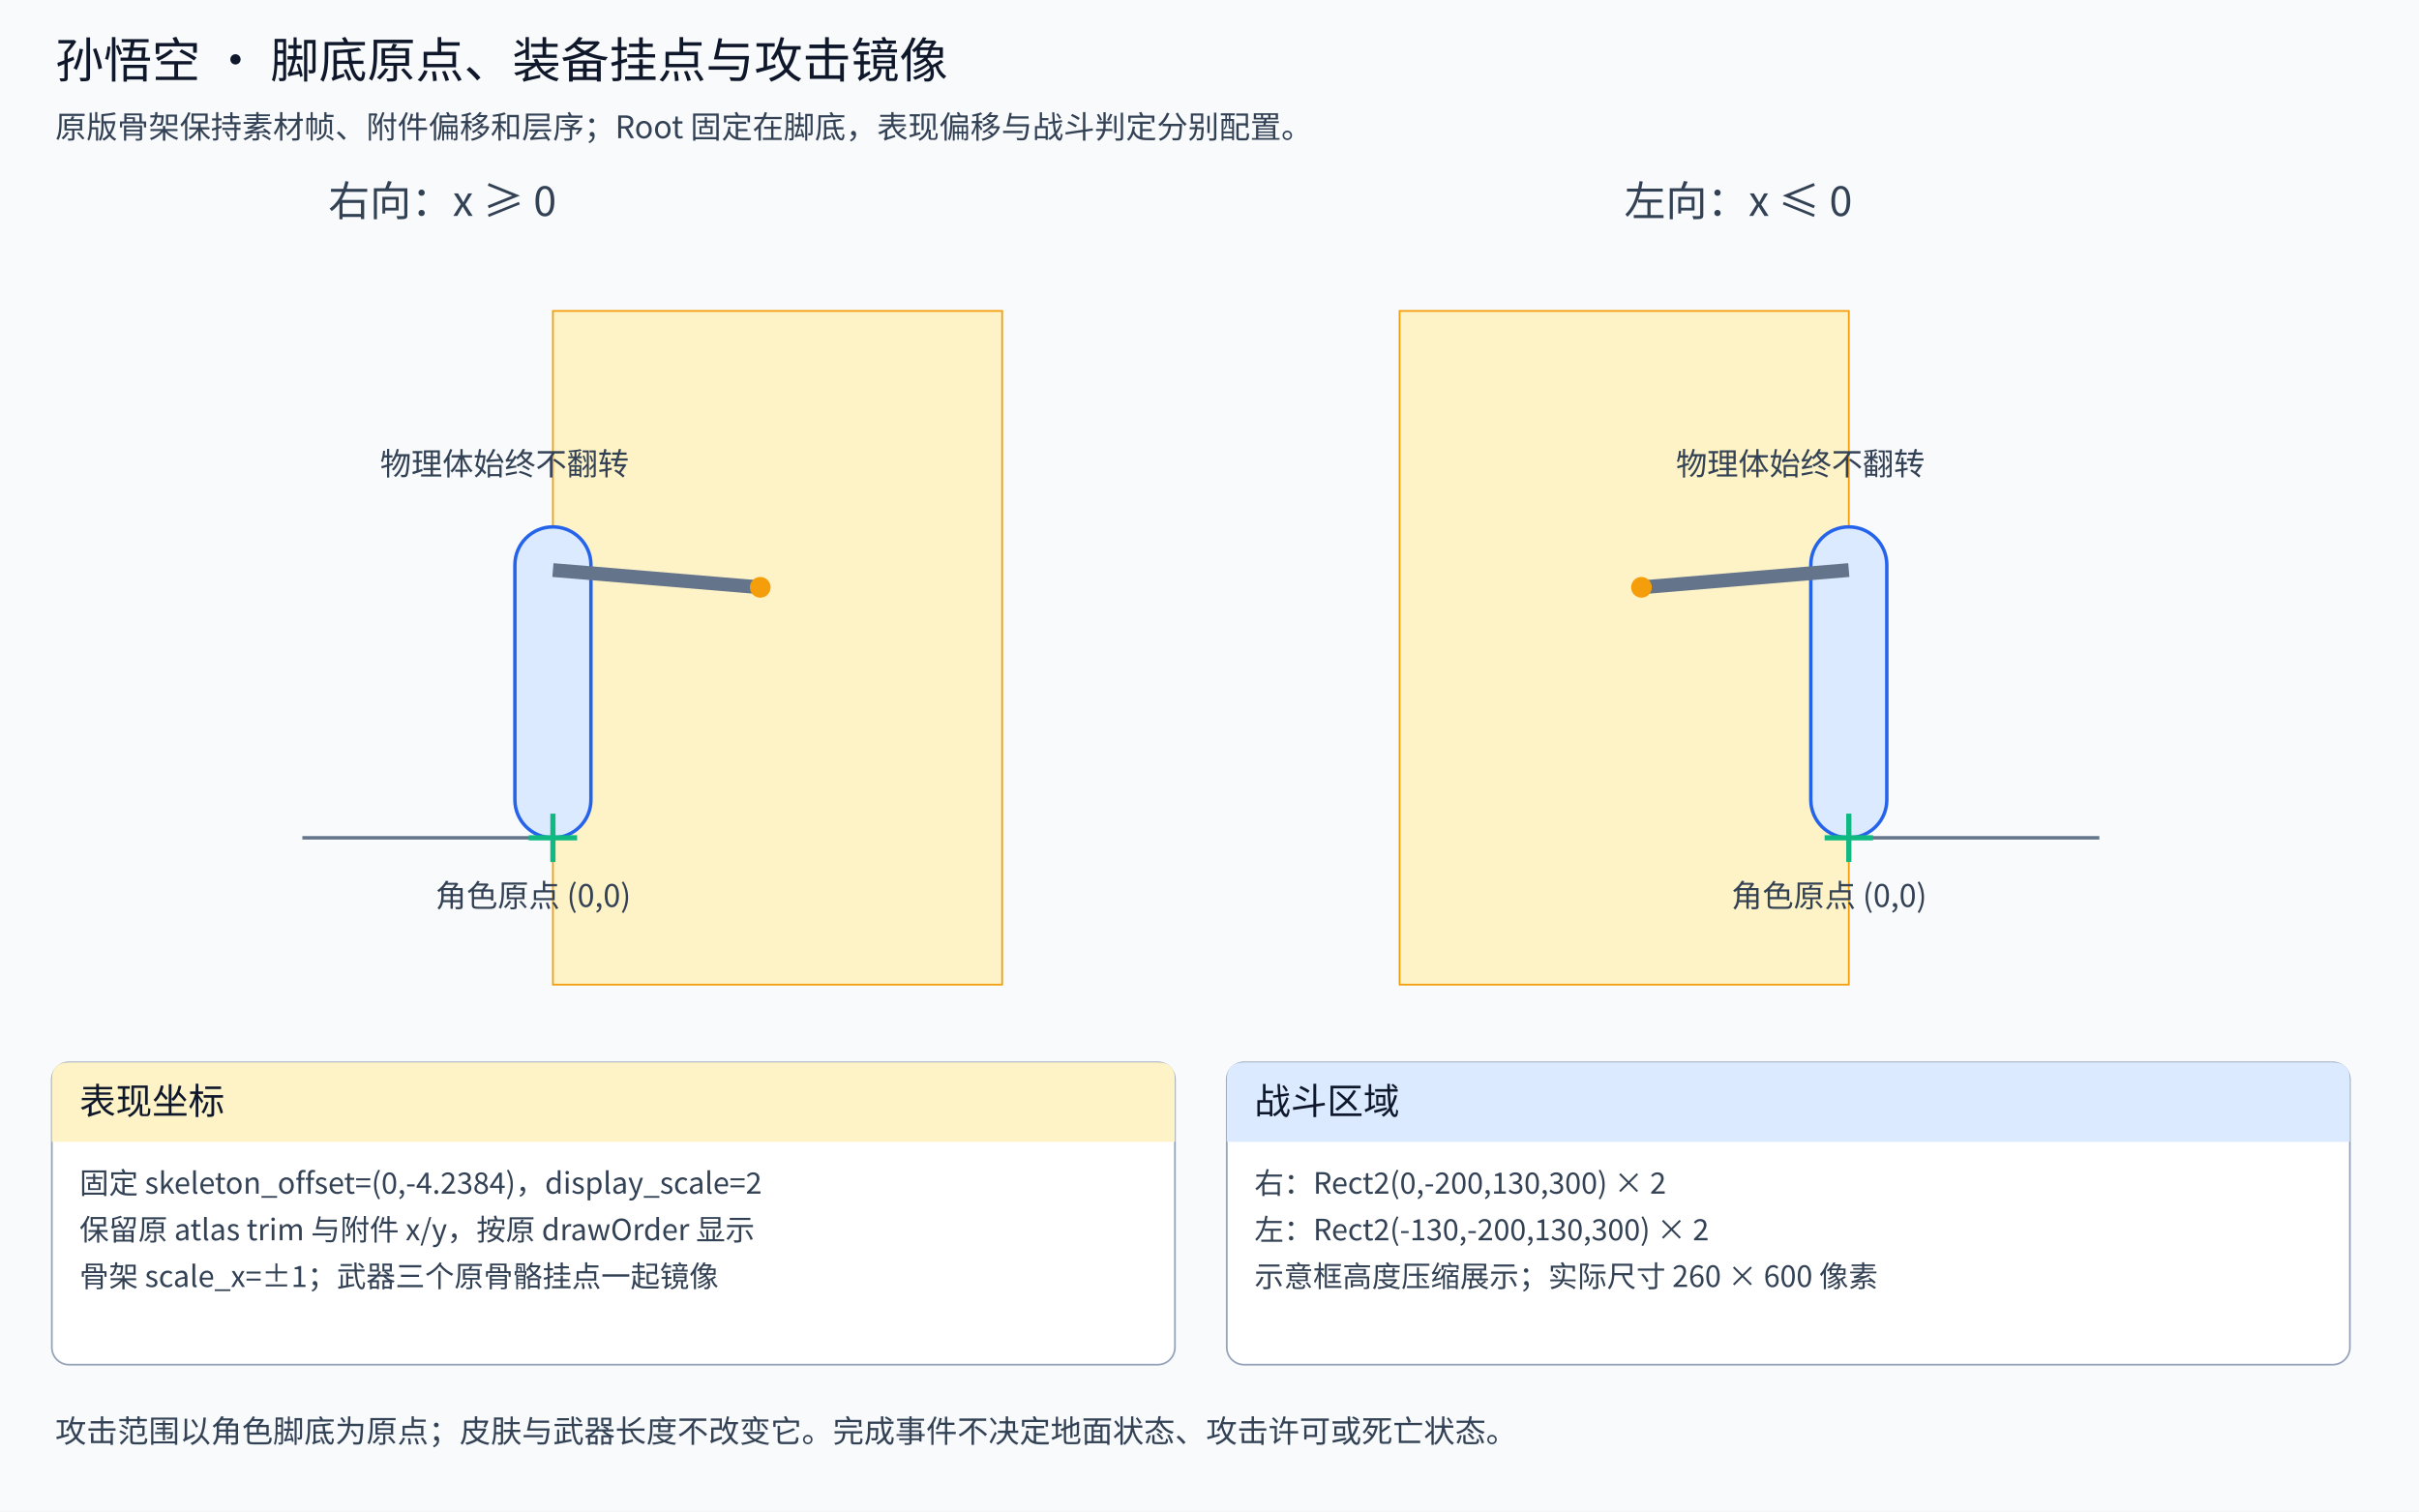
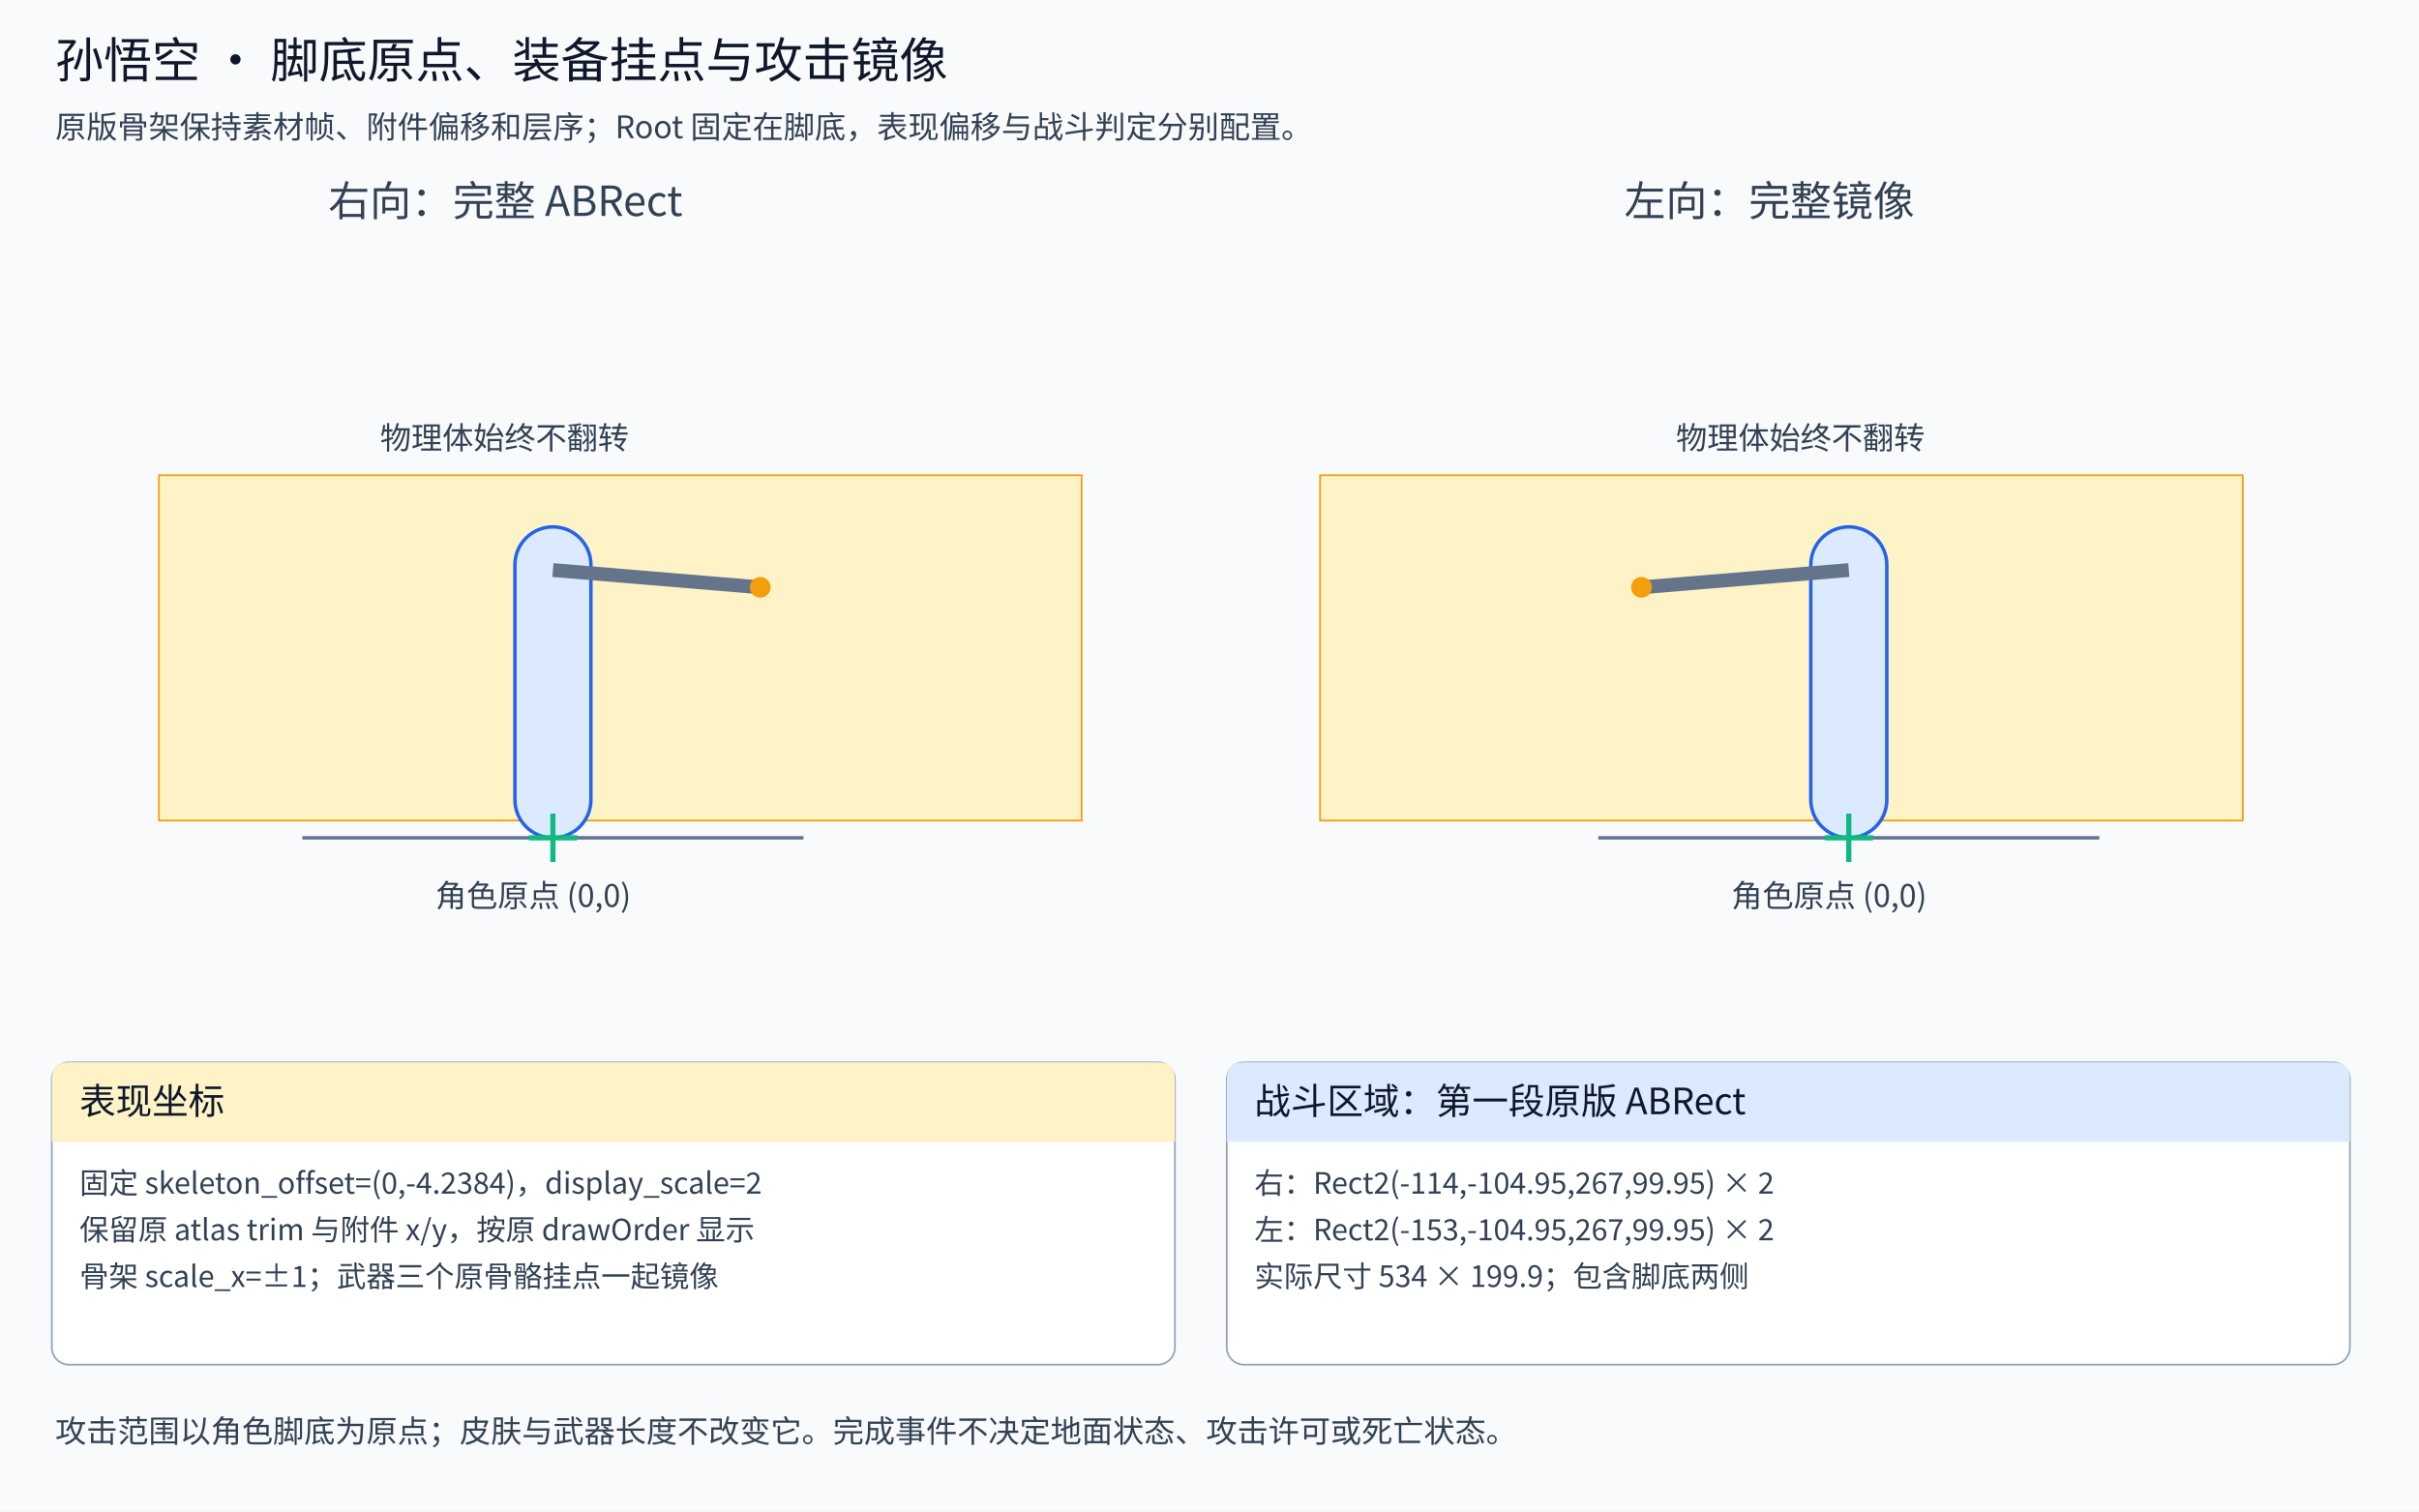
<svg xmlns="http://www.w3.org/2000/svg" width="1400" height="875" viewBox="0 0 1400 875" role="img" aria-label="孙悟空 · 脚底原点、装备挂点与攻击镜像">
  <defs>
    <marker id="arrow" viewBox="0 0 10 10" refX="9" refY="5" markerWidth="7" markerHeight="7" orient="auto-start-reverse">
      <path d="M0 0L10 5L0 10Z" fill="#64748b" />
    </marker>
  </defs>
  <style>text{font-family:"Microsoft YaHei","Noto Sans CJK SC",sans-serif}a{text-decoration:none}</style>
  <rect width="100%" height="100%" fill="#f8fafc" />
  <text x="32" y="45" font-size="28" fill="#0f172a">孙悟空 · 脚底原点、装备挂点与攻击镜像</text>
  <text x="32" y="80" font-size="18" fill="#334155">原版骨架保持素材帧、附件偏移和层序；Root 固定在脚底，表现偏移与战斗判定分别配置。</text>
  <path d="M175 485H465" stroke="#64748b" stroke-width="2" />
-   <rect x="320" y="180" width="260" height="390" fill="#fef3c7" stroke="#f59e0b" />
+   <rect x="92" y="275.1" width="534" height="199.9" fill="#fef3c7" stroke="#f59e0b" />
  <rect x="298" y="305" width="44" height="180" rx="22" fill="#dbeafe" stroke="#2563eb" stroke-width="2" />
  <path d="M306 485H334M320 471V499" stroke="#10b981" stroke-width="3" />
  <path d="M320 330L440 340" stroke="#64748b" stroke-width="8" />
  <circle cx="440" cy="340" r="6" fill="#f59e0b" />
  <text x="252" y="525" font-size="18" fill="#334155">角色原点 (0,0)</text>
-   <text x="220" y="275" font-size="18" fill="#334155">物理体始终不翻转</text>
-   <text x="190" y="125" font-size="24" fill="#334155">右向：x ≥ 0</text>
+   <text x="220" y="260" font-size="18" fill="#334155">物理体始终不翻转</text>
+   <text x="190" y="125" font-size="24" fill="#334155">右向：完整 ABRect</text>
  <path d="M925 485H1215" stroke="#64748b" stroke-width="2" />
-   <rect x="810" y="180" width="260" height="390" fill="#fef3c7" stroke="#f59e0b" />
+   <rect x="764" y="275.1" width="534" height="199.9" fill="#fef3c7" stroke="#f59e0b" />
  <rect x="1048" y="305" width="44" height="180" rx="22" fill="#dbeafe" stroke="#2563eb" stroke-width="2" />
  <path d="M1056 485H1084M1070 471V499" stroke="#10b981" stroke-width="3" />
  <path d="M1070 330L950 340" stroke="#64748b" stroke-width="8" />
  <circle cx="950" cy="340" r="6" fill="#f59e0b" />
  <text x="1002" y="525" font-size="18" fill="#334155">角色原点 (0,0)</text>
-   <text x="970" y="275" font-size="18" fill="#334155">物理体始终不翻转</text>
-   <text x="940" y="125" font-size="24" fill="#334155">左向：x ≤ 0</text>
+   <text x="970" y="260" font-size="18" fill="#334155">物理体始终不翻转</text>
+   <text x="940" y="125" font-size="24" fill="#334155">左向：完整镜像</text>
  <a href="../animation/spine_animation_adapter.gd">
    <rect x="30" y="615" width="650" height="175" rx="10" fill="white" stroke="#94a3b8" />
    <path d="M40 615H670Q680 615 680 625V661H30V625Q30 615 40 615" fill="#fef3c7" />
    <text x="46" y="645" font-size="21" fill="#0f172a">表现坐标</text>
    <text x="46" y="691" font-size="17" fill="#334155">固定 skeleton_offset=(0,-4.2384)，display_scale=2</text>
    <text x="46" y="718" font-size="17" fill="#334155">保留原 atlas trim 与附件 x/y，按原 drawOrder 显示</text>
    <text x="46" y="745" font-size="17" fill="#334155">骨架 scale_x=±1；武器三个原骨骼挂点一起镜像</text>
  </a>
  <a href="../runtime/battle_entity_2d.gd">
    <rect x="710" y="615" width="650" height="175" rx="10" fill="white" stroke="#94a3b8" />
    <path d="M720 615H1350Q1360 615 1360 625V661H710V625Q710 615 720 615" fill="#dbeafe" />
-     <text x="726" y="645" font-size="21" fill="#0f172a">战斗区域</text>
-     <text x="726" y="691" font-size="17" fill="#334155">右：Rect2(0,-200,130,300) × 2</text>
-     <text x="726" y="718" font-size="17" fill="#334155">左：Rect2(-130,-200,130,300) × 2</text>
-     <text x="726" y="745" font-size="17" fill="#334155">示意框高度压缩展示；实际尺寸 260 × 600 像素</text>
+     <text x="726" y="645" font-size="21" fill="#0f172a">战斗区域：第一段原版 ABRect</text>
+     <text x="726" y="691" font-size="17" fill="#334155">右：Rect2(-114,-104.95,267,99.95) × 2</text>
+     <text x="726" y="718" font-size="17" fill="#334155">左：Rect2(-153,-104.95,267,99.95) × 2</text>
+     <text x="726" y="745" font-size="17" fill="#334155">实际尺寸 534 × 199.9；包含脚底两侧</text>
  </a>
  <text x="32" y="835" font-size="18" fill="#334155">攻击范围以角色脚底为原点；皮肤与武器长度不改变它。完成事件不决定地面状态、攻击许可或死亡状态。</text>
</svg>
